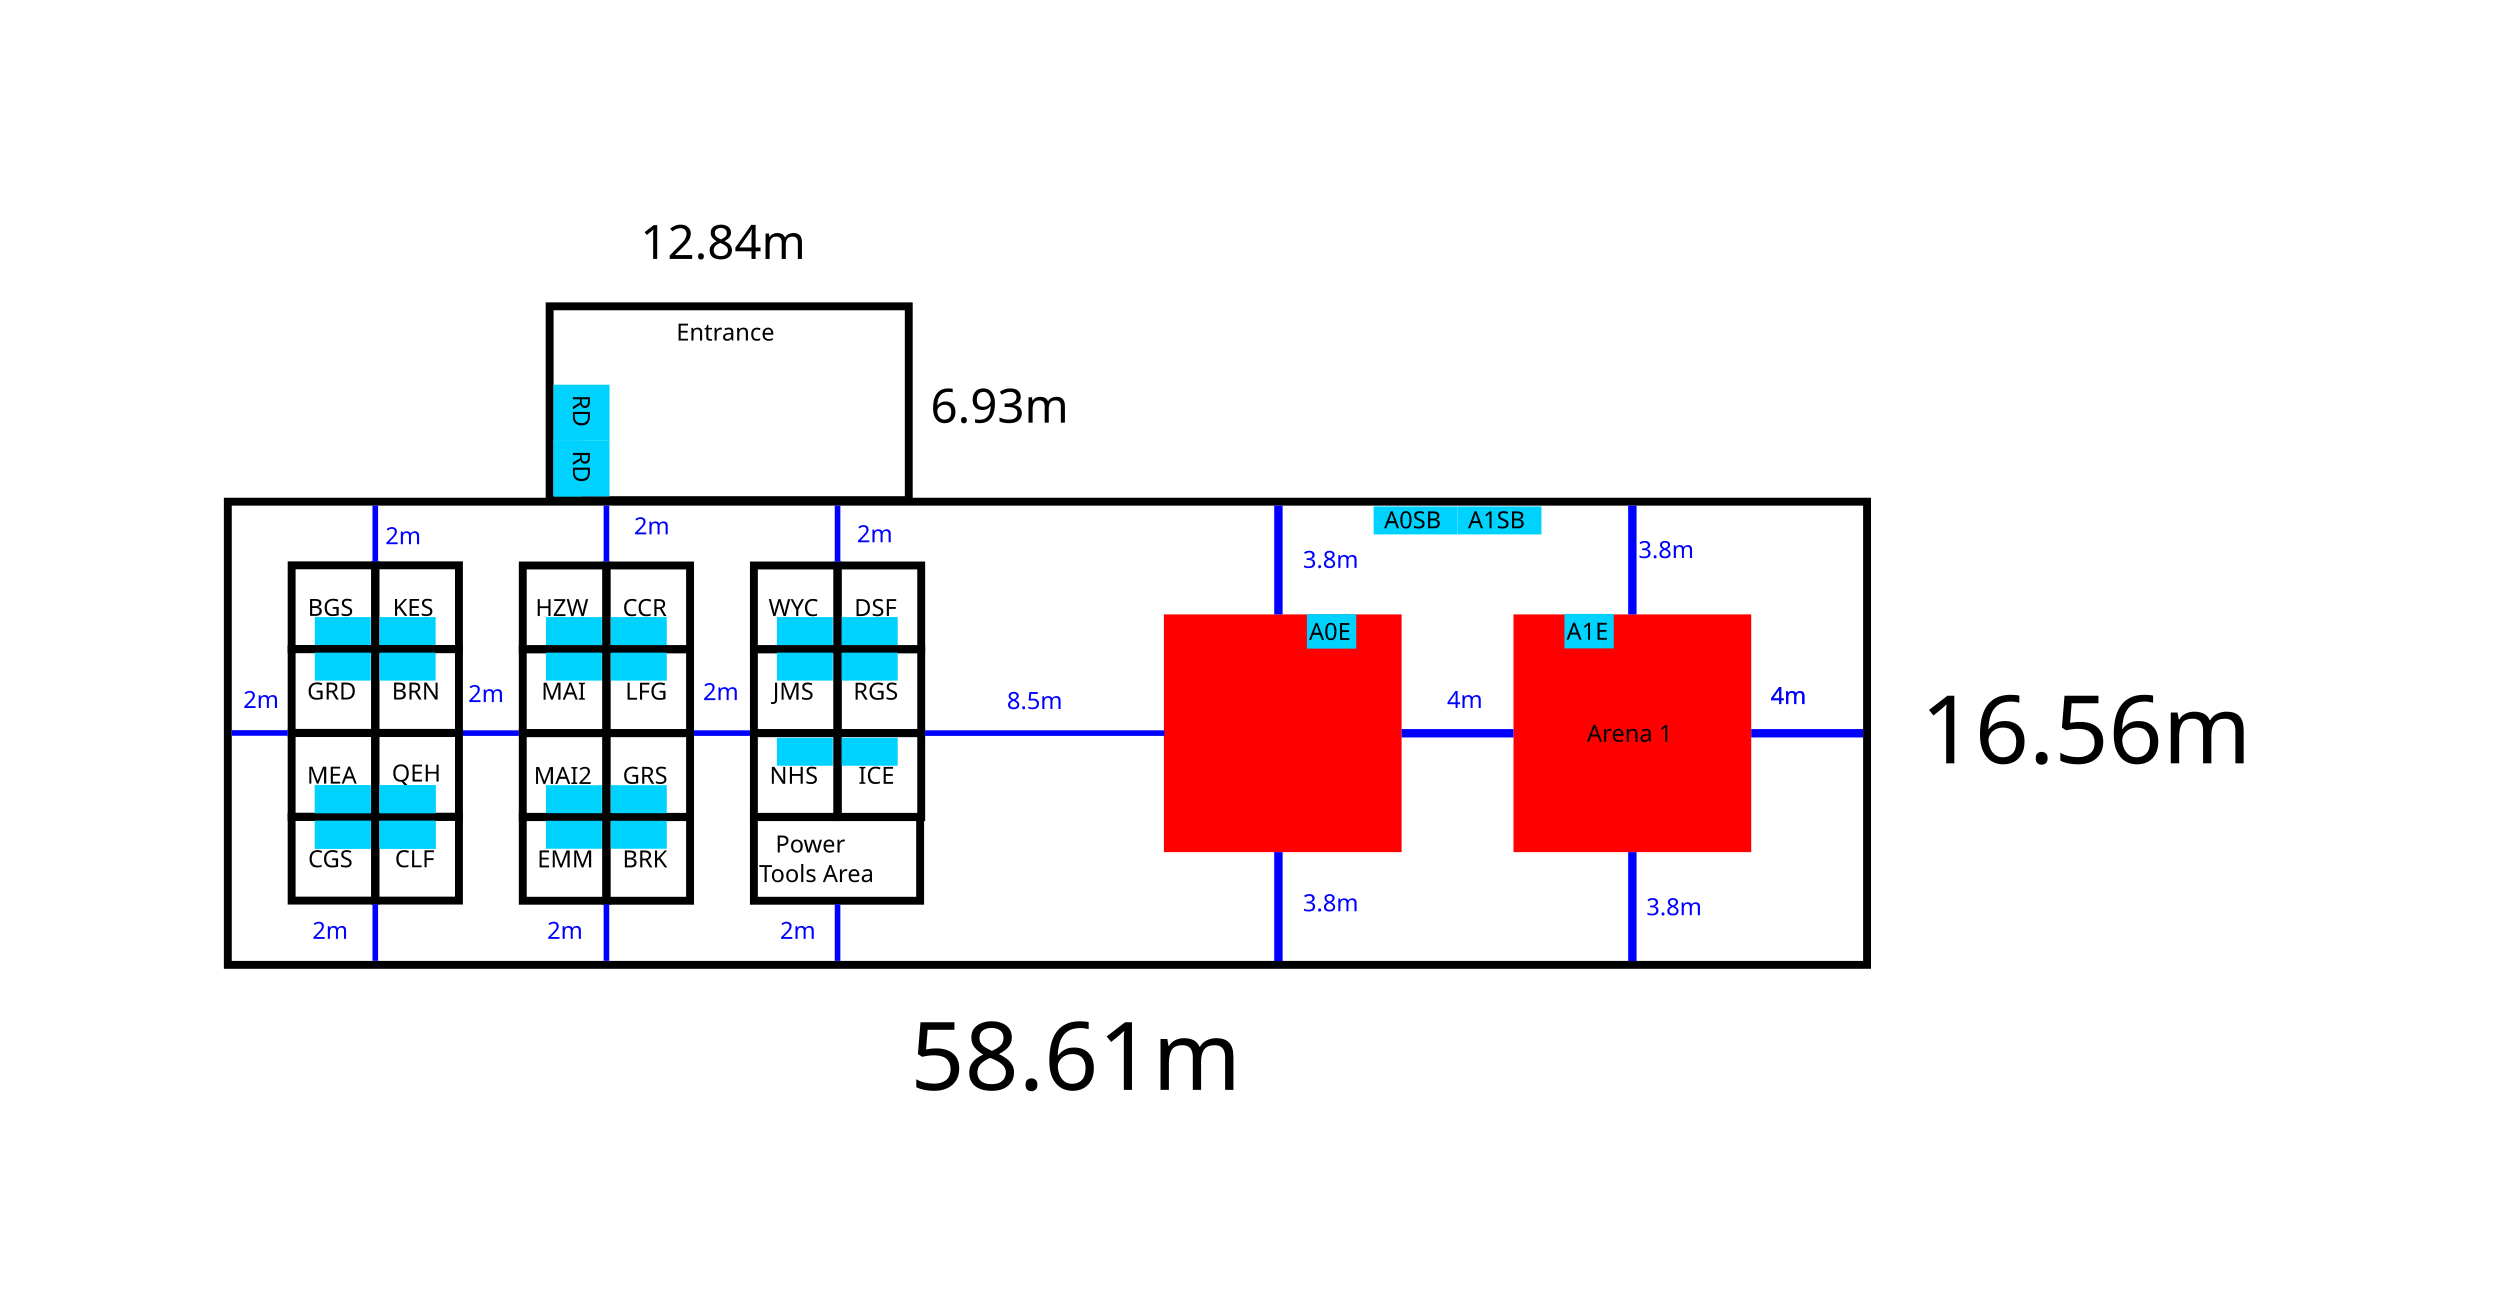
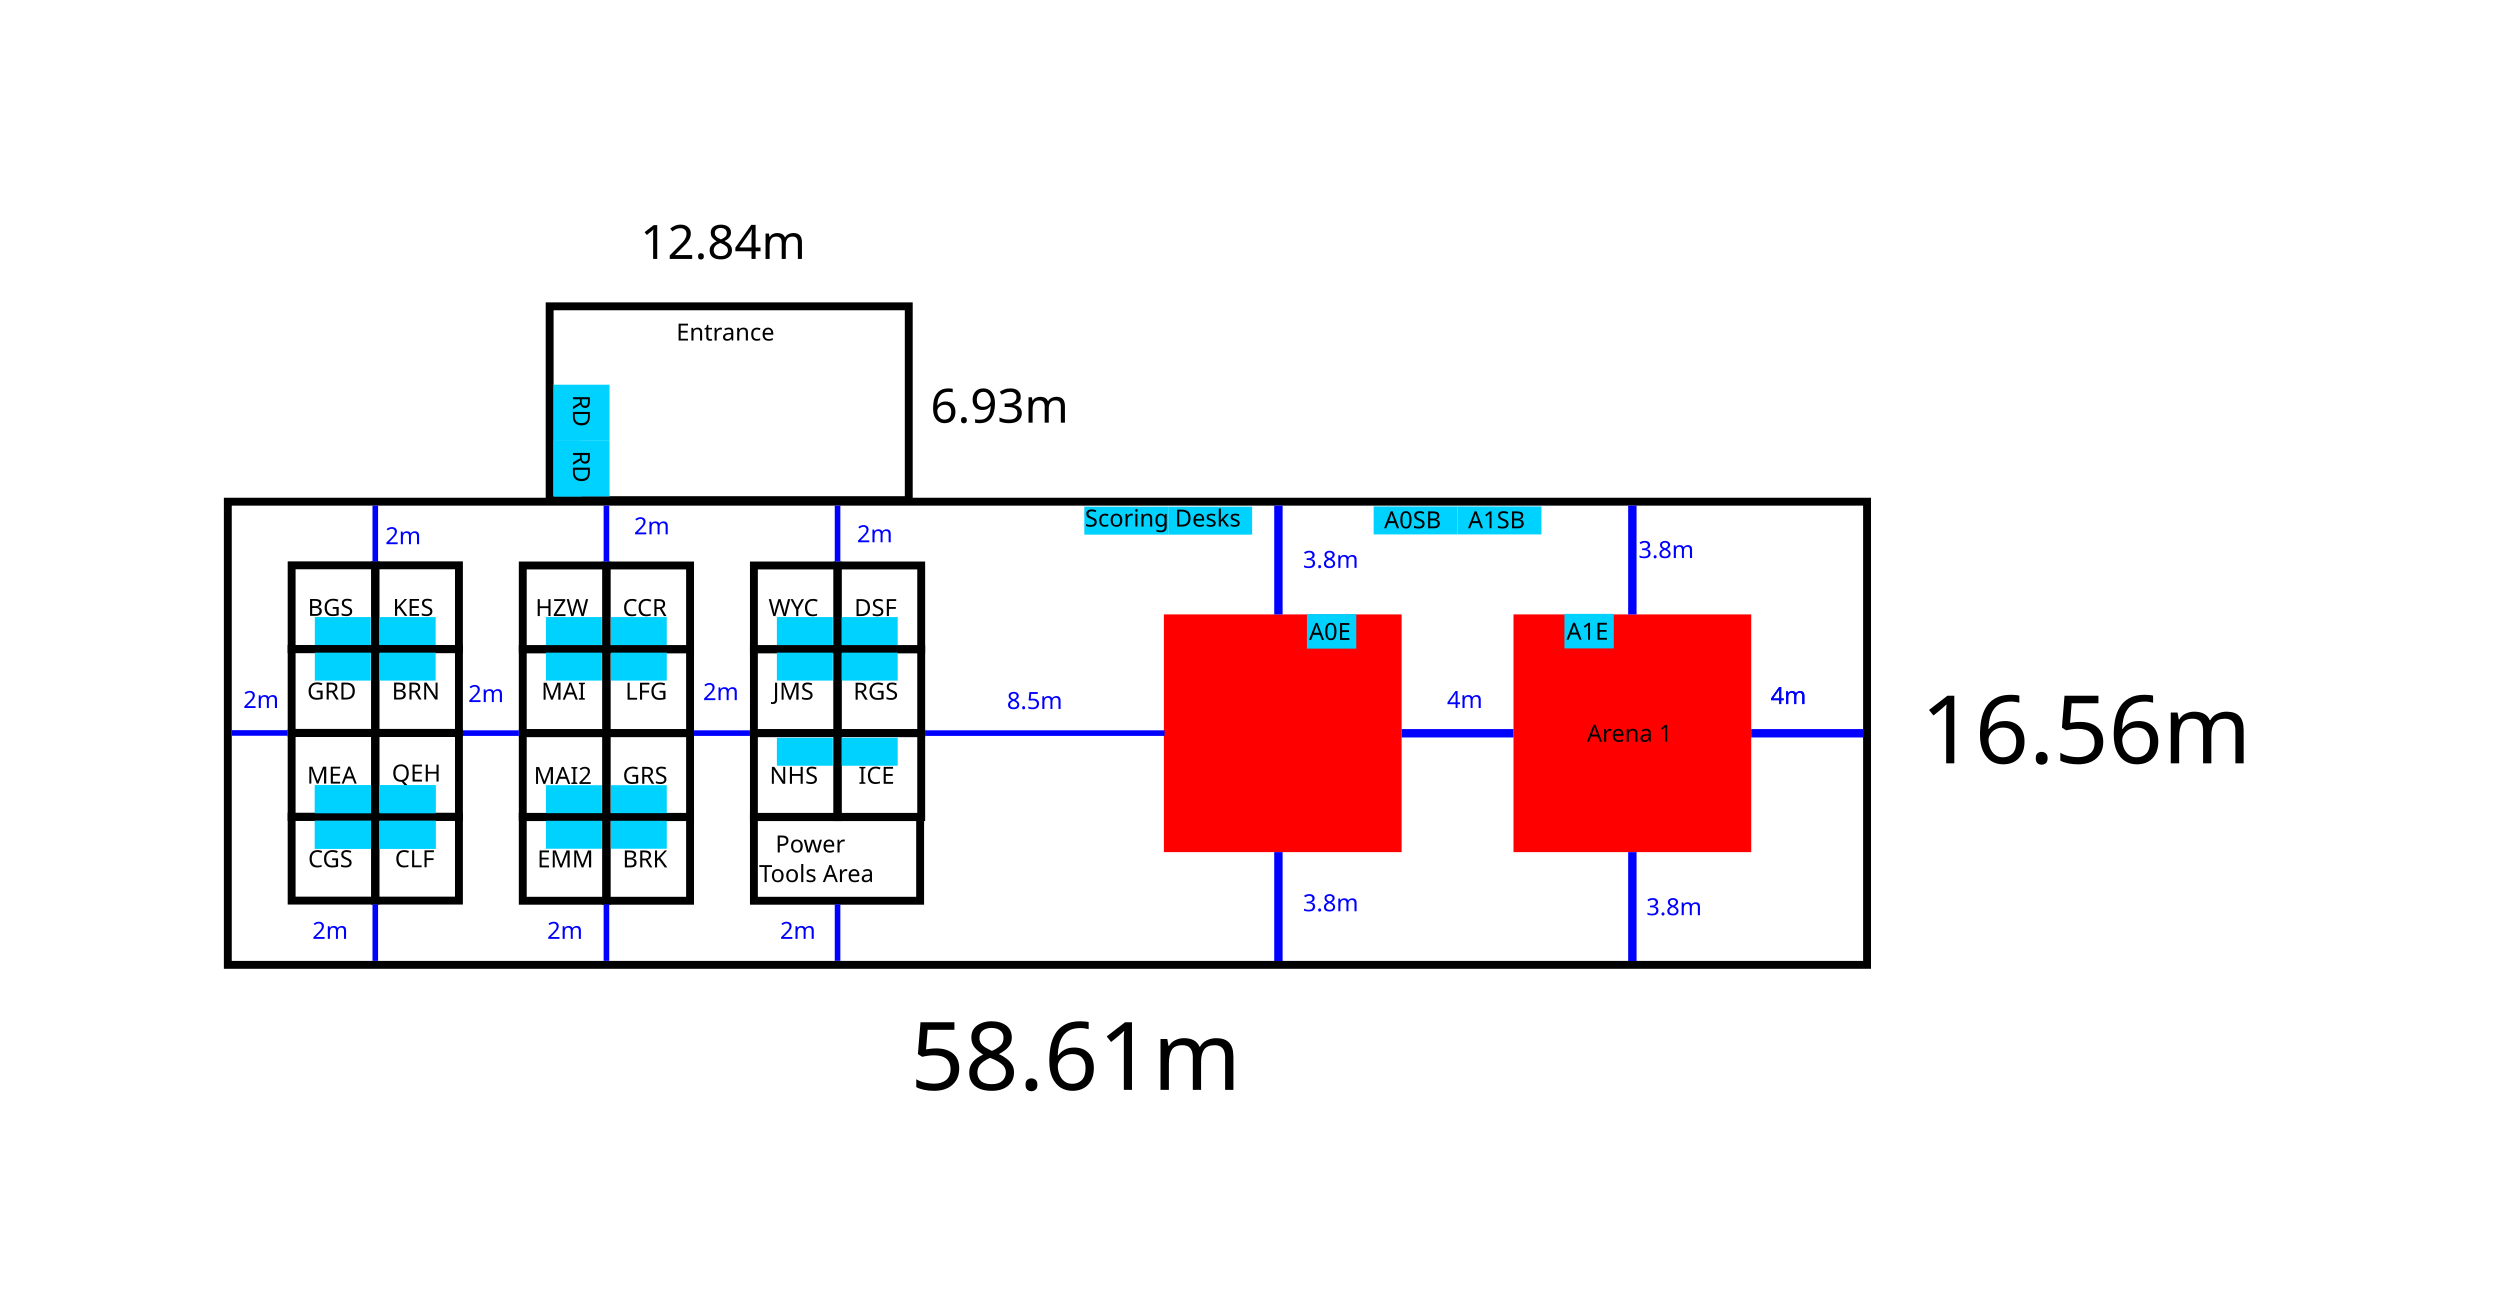
<svg xmlns="http://www.w3.org/2000/svg" width="316.721" height="166.589" id="svg3051" version="1.1">
  <defs id="defs3">
    <marker orient="auto" refY="0" refX="0" id="Arrow1Lend" style="overflow:visible">
      <path id="path4120" d="M 0,0 5,-5 -12.5,0 5,5 0,0 z" style="fill-rule:evenodd;stroke:#000000;stroke-width:1pt;marker-start:none" transform="matrix(-0.8,0,0,-0.8,-10,0)" />
    </marker>
  </defs>
  <g id="layer1" transform="translate(-188.1848,-292.668)" style="display:inline">
    <rect style="fill:#0000ff;fill-opacity:0;fill-rule:evenodd;stroke:#000000;stroke-width:1px;stroke-linecap:butt;stroke-linejoin:miter;stroke-opacity:1" id="rect3059" width="207.673" height="58.677" x="217.046" y="-414.903" transform="scale(1,-1)" />
    <rect style="fill:#0000ff;fill-opacity:0" id="rect3919" width="40.327" height="30.383" x="259.088" y="323.711" />
    <flowRoot xml:space="preserve" id="flowRoot5506" style="font-size:8px;font-style:normal;font-weight:normal;line-height:125%;letter-spacing:0px;word-spacing:0px;fill:#000000;fill-opacity:1;stroke:none;font-family:Sans">
      <flowRegion id="flowRegion5508">
        <rect id="rect5510" width="6.718" height="8.132" x="226.804" y="365.408" />
      </flowRegion>
      <flowPara id="flowPara5512">BGSa</flowPara>
    </flowRoot>
    <g id="g5839" transform="translate(0.1560669,-0.02581263)">
      <rect y="364.314" x="224.976" height="10.63" width="10.63" id="rect3923" style="fill:#0000ff;fill-opacity:0;stroke:#000000;stroke-opacity:1" />
      <rect style="fill:#0000ff;fill-opacity:0;stroke:#000000;stroke-opacity:1" id="rect5473" width="10.63" height="10.63" x="235.541" y="364.314" />
      <rect style="fill:#0000ff;fill-opacity:0;stroke:#000000;stroke-opacity:1" id="rect5475" width="10.63" height="10.63" x="224.976" y="374.909" />
      <rect y="374.909" x="235.541" height="10.63" width="10.63" id="rect5477" style="fill:#0000ff;fill-opacity:0;stroke:#000000;stroke-opacity:1" />
      <rect style="fill:#0000ff;fill-opacity:0;stroke:#000000;stroke-opacity:1" id="rect5484" width="10.63" height="10.63" x="224.976" y="385.564" />
      <rect y="385.564" x="235.541" height="10.63" width="10.63" id="rect5486" style="fill:#0000ff;fill-opacity:0;stroke:#000000;stroke-opacity:1" />
      <rect y="396.159" x="224.976" height="10.63" width="10.63" id="rect5488" style="fill:#0000ff;fill-opacity:0;stroke:#000000;stroke-opacity:1" />
      <rect style="fill:#0000ff;fill-opacity:0;stroke:#000000;stroke-opacity:1" id="rect5490" width="10.63" height="10.63" x="235.541" y="396.159" />
      <text id="text5514" y="370.718" x="227.014" style="font-size:8px;font-style:normal;font-weight:normal;line-height:125%;letter-spacing:0px;word-spacing:0px;fill:#000000;fill-opacity:1;stroke:none;font-family:Sans" xml:space="preserve">
        <tspan style="font-size:3px" y="370.718" x="227.014" id="tspan5516">BGS</tspan>
      </text>
      <text xml:space="preserve" style="font-size:8px;font-style:normal;font-weight:normal;line-height:125%;letter-spacing:0px;word-spacing:0px;fill:#000000;fill-opacity:1;stroke:none;font-family:Sans" x="237.778" y="370.72" id="text5518">
        <tspan id="tspan5520" x="237.778" y="370.72" style="font-size:3px">KES</tspan>
      </text>
      <text xml:space="preserve" style="font-size:8px;font-style:normal;font-weight:normal;line-height:125%;letter-spacing:0px;word-spacing:0px;fill:#000000;fill-opacity:1;stroke:none;font-family:Sans" x="226.933" y="381.313" id="text5522">
        <tspan id="tspan5524" x="226.933" y="381.313" style="font-size:3px">GRD</tspan>
      </text>
      <text id="text5526" y="381.314" x="237.66" style="font-size:8px;font-style:normal;font-weight:normal;line-height:125%;letter-spacing:0px;word-spacing:0px;fill:#000000;fill-opacity:1;stroke:none;font-family:Sans" xml:space="preserve">
        <tspan style="font-size:3px" y="381.314" x="237.66" id="tspan5528">BRN</tspan>
      </text>
      <text xml:space="preserve" style="font-size:8px;font-style:normal;font-weight:normal;line-height:125%;letter-spacing:0px;word-spacing:0px;fill:#000000;fill-opacity:1;stroke:none;font-family:Sans" x="226.923" y="391.97" id="text5530">
        <tspan id="tspan5532" x="226.923" y="391.97" style="font-size:3px">MEA</tspan>
      </text>
      <text id="text5534" y="391.705" x="237.661" style="font-size:8px;font-style:normal;font-weight:normal;line-height:125%;letter-spacing:0px;word-spacing:0px;fill:#000000;fill-opacity:1;stroke:none;font-family:Sans" xml:space="preserve">
        <tspan style="font-size:3px" y="391.705" x="237.661" id="tspan5536">QEH</tspan>
      </text>
      <text id="text5538" y="402.563" x="227.056" style="font-size:8px;font-style:normal;font-weight:normal;line-height:125%;letter-spacing:0px;word-spacing:0px;fill:#000000;fill-opacity:1;stroke:none;font-family:Sans" xml:space="preserve">
        <tspan style="font-size:3px" y="402.563" x="227.056" id="tspan5540">CGS</tspan>
      </text>
      <text xml:space="preserve" style="font-size:8px;font-style:normal;font-weight:normal;line-height:125%;letter-spacing:0px;word-spacing:0px;fill:#000000;fill-opacity:1;stroke:none;font-family:Sans" x="238.045" y="402.564" id="text5542">
        <tspan id="tspan5544" x="238.045" y="402.564" style="font-size:3px">CLF</tspan>
      </text>
    </g>
    <g id="g5865" transform="translate(0.9377747,-0.00628138)">
      <rect style="fill:#0000ff;fill-opacity:0;stroke:#000000;stroke-opacity:1" id="rect5693" width="10.63" height="10.63" x="253.476" y="364.314" />
      <rect y="364.314" x="264.041" height="10.63" width="10.63" id="rect5695" style="fill:#0000ff;fill-opacity:0;stroke:#000000;stroke-opacity:1" />
      <rect y="374.909" x="253.476" height="10.63" width="10.63" id="rect5697" style="fill:#0000ff;fill-opacity:0;stroke:#000000;stroke-opacity:1" />
      <rect style="fill:#0000ff;fill-opacity:0;stroke:#000000;stroke-opacity:1" id="rect5699" width="10.63" height="10.63" x="264.041" y="374.909" />
      <rect y="385.564" x="253.476" height="10.63" width="10.63" id="rect5701" style="fill:#0000ff;fill-opacity:0;stroke:#000000;stroke-opacity:1" />
      <rect style="fill:#0000ff;fill-opacity:0;stroke:#000000;stroke-opacity:1" id="rect5703" width="10.63" height="10.63" x="264.041" y="385.564" />
      <rect style="fill:#0000ff;fill-opacity:0;stroke:#000000;stroke-opacity:1" id="rect5705" width="10.63" height="10.63" x="253.476" y="396.159" />
      <rect y="396.159" x="264.041" height="10.63" width="10.63" id="rect5707" style="fill:#0000ff;fill-opacity:0;stroke:#000000;stroke-opacity:1" />
      <text xml:space="preserve" style="font-size:8px;font-style:normal;font-weight:normal;line-height:125%;letter-spacing:0px;word-spacing:0px;fill:#000000;fill-opacity:1;stroke:none;font-family:Sans" x="255.072" y="370.72" id="text5709">
        <tspan id="tspan5711" x="255.072" y="370.72" style="font-size:3px">HZW</tspan>
      </text>
      <text id="text5713" y="370.72" x="266.125" style="font-size:8px;font-style:normal;font-weight:normal;line-height:125%;letter-spacing:0px;word-spacing:0px;fill:#000000;fill-opacity:1;stroke:none;font-family:Sans" xml:space="preserve">
        <tspan style="font-size:3px" y="370.72" x="266.125" id="tspan5715">CCR</tspan>
      </text>
      <text id="text5717" y="381.314" x="255.822" style="font-size:8px;font-style:normal;font-weight:normal;line-height:125%;letter-spacing:0px;word-spacing:0px;fill:#000000;fill-opacity:1;stroke:none;font-family:Sans" xml:space="preserve">
        <tspan style="font-size:3px" y="381.314" x="255.822" id="tspan5719">MAI</tspan>
      </text>
      <text xml:space="preserve" style="font-size:8px;font-style:normal;font-weight:normal;line-height:125%;letter-spacing:0px;word-spacing:0px;fill:#000000;fill-opacity:1;stroke:none;font-family:Sans" x="266.457" y="381.313" id="text5721">
        <tspan id="tspan5723" x="266.457" y="381.313" style="font-size:3px">LFG</tspan>
      </text>
      <text id="text5725" y="391.992" x="254.864" style="font-size:8px;font-style:normal;font-weight:normal;line-height:125%;letter-spacing:0px;word-spacing:0px;fill:#000000;fill-opacity:1;stroke:none;font-family:Sans" xml:space="preserve">
        <tspan style="font-size:3px" y="391.992" x="254.864" id="tspan5727">MAI2</tspan>
      </text>
      <text xml:space="preserve" style="font-size:8px;font-style:normal;font-weight:normal;line-height:125%;letter-spacing:0px;word-spacing:0px;fill:#000000;fill-opacity:1;stroke:none;font-family:Sans" x="266.127" y="391.968" id="text5729">
        <tspan id="tspan5731" x="266.127" y="391.968" style="font-size:3px">GRS</tspan>
      </text>
      <text xml:space="preserve" style="font-size:8px;font-style:normal;font-weight:normal;line-height:125%;letter-spacing:0px;word-spacing:0px;fill:#000000;fill-opacity:1;stroke:none;font-family:Sans" x="255.312" y="402.564" id="text5733">
        <tspan id="tspan5735" x="255.312" y="402.564" style="font-size:3px">EMM</tspan>
      </text>
      <text id="text5737" y="402.564" x="266.115" style="font-size:8px;font-style:normal;font-weight:normal;line-height:125%;letter-spacing:0px;word-spacing:0px;fill:#000000;fill-opacity:1;stroke:none;font-family:Sans" xml:space="preserve">
        <tspan style="font-size:3px" y="402.564" x="266.115" id="tspan5739">BRK</tspan>
      </text>
    </g>
    <g id="g5891" transform="translate(1.0513,-0.00628138)">
      <rect y="364.314" x="282.644" height="10.63" width="10.63" id="rect5791" style="fill:#0000ff;fill-opacity:0;stroke:#000000;stroke-opacity:1" />
      <rect style="fill:#0000ff;fill-opacity:0;stroke:#000000;stroke-opacity:1" id="rect5793" width="10.63" height="10.63" x="293.209" y="364.314" />
      <rect style="fill:#0000ff;fill-opacity:0;stroke:#000000;stroke-opacity:1" id="rect5795" width="10.63" height="10.63" x="282.644" y="374.909" />
      <rect y="374.909" x="293.209" height="10.63" width="10.63" id="rect5797" style="fill:#0000ff;fill-opacity:0;stroke:#000000;stroke-opacity:1" />
      <rect style="fill:#0000ff;fill-opacity:0;stroke:#000000;stroke-opacity:1" id="rect5799" width="10.63" height="10.63" x="282.644" y="385.564" />
      <rect y="385.564" x="293.209" height="10.63" width="10.63" id="rect5801" style="fill:#0000ff;fill-opacity:0;stroke:#000000;stroke-opacity:1" />
      <rect y="396.159" x="282.644" height="10.63" width="21.06" id="rect5803" style="fill:#0000ff;fill-opacity:0;stroke:#000000;stroke-opacity:1" />
      <text id="text5807" y="370.72" x="284.498" style="font-size:8px;font-style:normal;font-weight:normal;line-height:125%;letter-spacing:0px;word-spacing:0px;fill:#000000;fill-opacity:1;stroke:none;font-family:Sans" xml:space="preserve">
        <tspan style="font-size:3px" y="370.72" x="284.498" id="tspan5809">WYC</tspan>
      </text>
      <text xml:space="preserve" style="font-size:8px;font-style:normal;font-weight:normal;line-height:125%;letter-spacing:0px;word-spacing:0px;fill:#000000;fill-opacity:1;stroke:none;font-family:Sans" x="295.352" y="370.72" id="text5811">
        <tspan id="tspan5813" x="295.352" y="370.72" style="font-size:3px">DSF</tspan>
      </text>
      <text xml:space="preserve" style="font-size:8px;font-style:normal;font-weight:normal;line-height:125%;letter-spacing:0px;word-spacing:0px;fill:#000000;fill-opacity:1;stroke:none;font-family:Sans" x="285.04" y="381.314" id="text5815">
        <tspan id="tspan5817" x="285.04" y="381.314" style="font-size:3px">JMS</tspan>
      </text>
      <text id="text5819" y="381.313" x="295.233" style="font-size:8px;font-style:normal;font-weight:normal;line-height:125%;letter-spacing:0px;word-spacing:0px;fill:#000000;fill-opacity:1;stroke:none;font-family:Sans" xml:space="preserve">
        <tspan style="font-size:3px" y="381.313" x="295.233" id="tspan5821">RGS</tspan>
      </text>
      <text xml:space="preserve" style="font-size:8px;font-style:normal;font-weight:normal;line-height:125%;letter-spacing:0px;word-spacing:0px;fill:#000000;fill-opacity:1;stroke:none;font-family:Sans" x="284.624" y="391.97" id="text5823">
        <tspan id="tspan5825" x="284.624" y="391.97" style="font-size:3px">NHS</tspan>
      </text>
      <text id="text5827" y="391.97" x="295.877" style="font-size:8px;font-style:normal;font-weight:normal;line-height:125%;letter-spacing:0px;word-spacing:0px;fill:#000000;fill-opacity:1;stroke:none;font-family:Sans" xml:space="preserve">
        <tspan style="font-size:3px" y="391.97" x="295.877" id="tspan5829">ICE</tspan>
      </text>
      <text xml:space="preserve" style="font-size:3px;font-style:normal;font-weight:normal;text-align:center;line-height:125%;letter-spacing:0px;word-spacing:0px;text-anchor:middle;fill:#000000;fill-opacity:1;stroke:none;font-family:Sans" x="293.305" y="400.667" id="text7707">
        <tspan id="tspan7709" x="293.305" y="400.667">Power</tspan>
        <tspan x="293.305" y="404.417" id="tspan7711">Tools Area</tspan>
      </text>
    </g>
    <rect style="fill:#0000ff;fill-opacity:1;fill-rule:nonzero;stroke:none" id="rect5917" height="7.087" x="235.375" y="356.721" width="0.709" />
    <rect width="0.709" y="-224.632" x="385.171" height="7.087" id="rect5935" style="fill:#0000ff;fill-opacity:1;fill-rule:nonzero;stroke:none" transform="matrix(0,1,-1,0,0,0)" />
    <rect transform="matrix(0,1,-1,0,0,0)" style="fill:#0000ff;fill-opacity:1;fill-rule:nonzero;stroke:none" id="rect5937" height="7.087" x="385.191" y="-253.914" width="0.709" />
    <rect width="0.709" y="356.721" x="264.657" height="7.087" id="rect5939" style="fill:#0000ff;fill-opacity:1;fill-rule:nonzero;stroke:none" />
    <rect width="0.709" y="-283.195" x="385.191" height="7.087" id="rect5941" style="fill:#0000ff;fill-opacity:1;fill-rule:nonzero;stroke:none" transform="matrix(0,1,-1,0,0,0)" />
    <rect style="fill:#0000ff;fill-opacity:1;fill-rule:nonzero;stroke:none" id="rect5943" height="7.087" x="293.939" y="356.721" width="0.709" />
    <text xml:space="preserve" style="font-size:8px;font-style:normal;font-weight:normal;line-height:125%;letter-spacing:0px;word-spacing:0px;fill:#000000;fill-opacity:1;stroke:none;font-family:Sans" x="344.882" y="386.654" id="text5945">
      <tspan id="tspan5947" x="344.882" y="386.654" style="font-size:3px">Arena 0</tspan>
    </text>
    <rect y="370.505" x="335.636" height="30.118" width="30.118" id="rect5504" style="fill:#ff0000;fill-opacity:1;fill-rule:nonzero;stroke:none" />
    <rect style="fill:#ff0000;fill-opacity:1;fill-rule:nonzero;stroke:none" id="rect5949" width="30.118" height="30.118" x="379.927" y="370.505" />
    <rect style="fill:#0000ff;fill-opacity:1;fill-rule:nonzero;stroke:none" id="rect5951" width="14.173" height="1.063" x="410.046" y="385.033" />
    <text id="text5953" y="386.636" x="389.234" style="font-size:8px;font-style:normal;font-weight:normal;line-height:125%;letter-spacing:0px;word-spacing:0px;fill:#000000;fill-opacity:1;stroke:none;font-family:Sans" xml:space="preserve">
      <tspan style="font-size:3px" y="386.636" x="389.234" id="tspan5955">Arena 1</tspan>
    </text>
    <rect y="385.033" x="365.754" height="1.063" width="14.173" id="rect5957" style="fill:#0000ff;fill-opacity:1;fill-rule:nonzero;stroke:none" />
    <rect style="fill:#0000ff;fill-opacity:1;fill-rule:nonzero;stroke:none" id="rect5959" width="1.063" height="13.795" x="349.614" y="356.719" />
    <rect y="400.623" x="349.614" height="13.795" width="1.063" id="rect5963" style="fill:#0000ff;fill-opacity:1;fill-rule:nonzero;stroke:none" />
    <rect width="0.709" y="407.243" x="235.375" height="7.153" id="rect5965" style="fill:#0000ff;fill-opacity:1;fill-rule:nonzero;stroke:none" />
    <text xml:space="preserve" style="font-size:3px;font-style:normal;font-weight:normal;line-height:125%;letter-spacing:0px;word-spacing:0px;fill:#000000;fill-opacity:1;stroke:none;font-family:Sans" x="371.5" y="382.362" id="text7029">
      <tspan id="tspan7031" x="371.5" y="382.362" style="fill:#0000ff">4m</tspan>
    </text>
    <text id="text7033" y="381.862" x="412.5" style="font-size:3px;font-style:normal;font-weight:normal;line-height:125%;letter-spacing:0px;word-spacing:0px;fill:#000000;fill-opacity:1;stroke:none;font-family:Sans" xml:space="preserve">
      <tspan style="fill:#0000ff" y="381.862" x="412.5" id="tspan7035">4m</tspan>
    </text>
    <text xml:space="preserve" style="font-size:3px;font-style:normal;font-weight:normal;line-height:125%;letter-spacing:0px;word-spacing:0px;fill:#000000;fill-opacity:1;stroke:none;font-family:Sans" x="412.5" y="381.862" id="text7037">
      <tspan id="tspan7039" x="412.5" y="381.862" style="fill:#0000ff">4m</tspan>
    </text>
    <text xml:space="preserve" style="font-size:3px;font-style:normal;font-weight:normal;line-height:125%;letter-spacing:0px;word-spacing:0px;fill:#000000;fill-opacity:1;stroke:none;font-family:Sans" x="353.25" y="364.612" id="text7041">
      <tspan id="tspan7043" x="353.25" y="364.612" style="fill:#0000ff">3.8m</tspan>
    </text>
    <text id="text7045" y="408.112" x="353.25" style="font-size:3px;font-style:normal;font-weight:normal;line-height:125%;letter-spacing:0px;word-spacing:0px;fill:#000000;fill-opacity:1;stroke:none;font-family:Sans" xml:space="preserve">
      <tspan style="fill:#0000ff" y="408.112" x="353.25" id="tspan7047">3.8m</tspan>
    </text>
    <text xml:space="preserve" style="font-size:3px;font-style:normal;font-weight:normal;line-height:125%;letter-spacing:0px;word-spacing:0px;fill:#0000ff;fill-opacity:1;stroke:none;font-family:Sans" x="296.75" y="361.362" id="text7049">
      <tspan id="tspan7051" x="296.75" y="361.362">2m</tspan>
    </text>
    <text xml:space="preserve" style="font-size:3px;font-style:normal;font-weight:normal;line-height:125%;letter-spacing:0px;word-spacing:0px;fill:#000000;fill-opacity:1;stroke:none;font-family:Sans" x="320" y="333.862" id="text7053">
      <tspan id="tspan7055" x="320" y="333.862" />
    </text>
    <text id="text7057" y="381.362" x="277.25" style="font-size:3px;font-style:normal;font-weight:normal;line-height:125%;letter-spacing:0px;word-spacing:0px;fill:#0000ff;fill-opacity:1;stroke:none;font-family:Sans" xml:space="preserve">
      <tspan y="381.362" x="277.25" id="tspan7059">2m</tspan>
    </text>
    <text xml:space="preserve" style="font-size:3px;font-style:normal;font-weight:normal;line-height:125%;letter-spacing:0px;word-spacing:0px;fill:#0000ff;fill-opacity:1;stroke:none;font-family:Sans" x="268.5" y="360.362" id="text7061">
      <tspan id="tspan7063" x="268.5" y="360.362">2m</tspan>
    </text>
    <text id="text7065" y="381.612" x="247.5" style="font-size:3px;font-style:normal;font-weight:normal;line-height:125%;letter-spacing:0px;word-spacing:0px;fill:#0000ff;fill-opacity:1;stroke:none;font-family:Sans" xml:space="preserve">
      <tspan y="381.612" x="247.5" id="tspan7067">2m</tspan>
    </text>
    <text xml:space="preserve" style="font-size:3px;font-style:normal;font-weight:normal;line-height:125%;letter-spacing:0px;word-spacing:0px;fill:#0000ff;fill-opacity:1;stroke:none;font-family:Sans" x="237" y="361.612" id="text7069">
      <tspan id="tspan7071" x="237" y="361.612">2m</tspan>
    </text>
    <text id="text7073" y="382.362" x="219" style="font-size:3px;font-style:normal;font-weight:normal;line-height:125%;letter-spacing:0px;word-spacing:0px;fill:#0000ff;fill-opacity:1;stroke:none;font-family:Sans" xml:space="preserve">
      <tspan y="382.362" x="219" id="tspan7075">2m</tspan>
    </text>
    <text xml:space="preserve" style="font-size:3px;font-style:normal;font-weight:normal;line-height:125%;letter-spacing:0px;word-spacing:0px;fill:#0000ff;fill-opacity:1;stroke:none;font-family:Sans" x="227.75" y="411.612" id="text7077">
      <tspan id="tspan7079" x="227.75" y="411.612">2m</tspan>
    </text>
    <rect y="356.719" x="394.455" height="13.795" width="1.063" id="rect7085" style="fill:#0000ff;fill-opacity:1;fill-rule:nonzero;stroke:none" />
    <rect style="fill:#0000ff;fill-opacity:1;fill-rule:nonzero;stroke:none" id="rect7087" width="1.063" height="13.795" x="394.455" y="400.623" />
    <text id="text7089" y="363.362" x="395.75" style="font-size:3px;font-style:normal;font-weight:normal;line-height:125%;letter-spacing:0px;word-spacing:0px;fill:#000000;fill-opacity:1;stroke:none;font-family:Sans" xml:space="preserve">
      <tspan style="fill:#0000ff" y="363.362" x="395.75" id="tspan7091">3.8m</tspan>
    </text>
    <text xml:space="preserve" style="font-size:3px;font-style:normal;font-weight:normal;line-height:125%;letter-spacing:0px;word-spacing:0px;fill:#000000;fill-opacity:1;stroke:none;font-family:Sans" x="396.75" y="408.612" id="text7093">
      <tspan id="tspan7095" x="396.75" y="408.612" style="fill:#0000ff">3.8m</tspan>
    </text>
    <rect style="fill:#0000ff;fill-opacity:1;fill-rule:nonzero;stroke:none" id="rect7097" height="7.153" x="264.657" y="407.243" width="0.709" />
    <text id="text7099" y="411.612" x="257.5" style="font-size:3px;font-style:normal;font-weight:normal;line-height:125%;letter-spacing:0px;word-spacing:0px;fill:#0000ff;fill-opacity:1;stroke:none;font-family:Sans" xml:space="preserve">
      <tspan y="411.612" x="257.5" id="tspan7101">2m</tspan>
    </text>
    <rect width="0.709" y="407.243" x="293.939" height="7.153" id="rect7103" style="fill:#0000ff;fill-opacity:1;fill-rule:nonzero;stroke:none" />
    <text xml:space="preserve" style="font-size:3px;font-style:normal;font-weight:normal;line-height:125%;letter-spacing:0px;word-spacing:0px;fill:#0000ff;fill-opacity:1;stroke:none;font-family:Sans" x="287" y="411.612" id="text7105">
      <tspan id="tspan7107" x="287" y="411.612">2m</tspan>
    </text>
    <rect transform="matrix(0,1,-1,0,0,0)" style="fill:#0000ff;fill-opacity:1;fill-rule:nonzero;stroke:none" id="rect7122" height="30.337" x="385.191" y="-335.721" width="0.709" />
    <text id="text7124" y="382.487" x="315.75" style="font-size:3px;font-style:normal;font-weight:normal;line-height:125%;letter-spacing:0px;word-spacing:0px;fill:#0000ff;fill-opacity:1;stroke:none;font-family:Sans" xml:space="preserve">
      <tspan y="382.487" x="315.75" id="tspan7126">8.5m</tspan>
    </text>
    <text xml:space="preserve" style="font-size:3px;font-style:normal;font-weight:normal;line-height:125%;letter-spacing:0px;word-spacing:0px;fill:#000000;fill-opacity:1;stroke:none;font-family:Sans" x="303.52" y="430.74" id="text7147">
      <tspan id="tspan7149" x="303.52" y="430.74" style="font-size:12px">58.61m</tspan>
    </text>
    <text id="text7151" y="389.375" x="431.506" style="font-size:3px;font-style:normal;font-weight:normal;line-height:125%;letter-spacing:0px;word-spacing:0px;fill:#000000;fill-opacity:1;stroke:none;font-family:Sans" xml:space="preserve">
      <tspan style="font-size:12px" y="389.375" x="431.506" id="tspan7153">16.56m</tspan>
    </text>
    <rect style="fill:none;stroke:#000000;stroke-opacity:1" id="rect3304" width="45.496" height="24.555" x="257.819" y="331.475" />
    <g id="g4080">
      <rect y="348.468" x="258.319" height="7.087" width="3.543" id="rect4074" style="fill:#00d2ff;fill-opacity:1;stroke:none" />
      <text transform="matrix(0,1,-1,0,0,0)" id="text4076" y="-259" x="349.754" style="font-size:3px;font-style:normal;font-weight:normal;line-height:125%;letter-spacing:0px;word-spacing:0px;fill:#000000;fill-opacity:1;stroke:none;font-family:Sans" xml:space="preserve">
        <tspan y="-259" x="349.754" id="tspan4078">RD</tspan>
      </text>
    </g>
    <g id="g4093">
      <rect style="fill:#00d2ff;fill-opacity:1;stroke:none" id="rect4087" width="7.087" height="7.087" x="258.319" y="348.468" />
      <text xml:space="preserve" style="font-size:3px;font-style:normal;font-weight:normal;line-height:125%;letter-spacing:0px;word-spacing:0px;fill:#000000;fill-opacity:1;stroke:none;font-family:Sans" x="349.754" y="-260.771" id="text4089" transform="matrix(0,1,-1,0,0,0)">
        <tspan id="tspan4091" x="349.754" y="-260.771">RD</tspan>
      </text>
    </g>
    <g transform="translate(0,-7.0625)" id="g4098">
      <rect y="348.468" x="258.319" height="7.087" width="7.087" id="rect4100" style="fill:#00d2ff;fill-opacity:1;stroke:none" />
      <text transform="matrix(0,1,-1,0,0,0)" id="text4102" y="-260.771" x="349.754" style="font-size:3px;font-style:normal;font-weight:normal;line-height:125%;letter-spacing:0px;word-spacing:0px;fill:#000000;fill-opacity:1;stroke:none;font-family:Sans" xml:space="preserve">
        <tspan y="-260.771" x="349.754" id="tspan4104">RD</tspan>
      </text>
    </g>
    <text id="text4106" y="335.811" x="273.86" style="font-size:3px;font-style:normal;font-weight:normal;line-height:125%;letter-spacing:0px;word-spacing:0px;fill:#000000;fill-opacity:1;stroke:none;font-family:Sans" xml:space="preserve">
      <tspan y="335.811" x="273.86" id="tspan4108">Entrance</tspan>
    </text>
    <text id="text4566" y="346.218" x="306.069" style="font-size:3px;font-style:normal;font-weight:normal;line-height:125%;letter-spacing:0px;word-spacing:0px;fill:#000000;fill-opacity:1;stroke:none;font-family:Sans" xml:space="preserve">
      <tspan style="font-size:6px" y="346.218" x="306.069" id="tspan4568">6.93m</tspan>
    </text>
    <text id="text4570" y="325.468" x="269.319" style="font-size:3px;font-style:normal;font-weight:normal;line-height:125%;letter-spacing:0px;word-spacing:0px;fill:#000000;fill-opacity:1;stroke:none;font-family:Sans" xml:space="preserve">
      <tspan style="font-size:6px" y="325.468" x="269.319" id="tspan4572">12.84m</tspan>
    </text>
    <g id="g5611" transform="translate(6.717515,0)">
      <rect style="fill:#00d2ff;fill-opacity:1;fill-rule:nonzero;stroke:none" id="rect5580" width="6.25" height="4.375" x="347.039" y="370.467" />
      <text xml:space="preserve" style="font-size:3px;font-style:normal;font-weight:normal;line-height:125%;letter-spacing:0px;word-spacing:0px;fill:#000000;fill-opacity:1;stroke:none;font-family:Sans" x="347.299" y="373.744" id="text5582">
        <tspan id="tspan5584" x="347.299" y="373.744">A0E</tspan>
      </text>
    </g>
    <g id="g3188" transform="translate(-0.04331156,0)">
      <g transform="translate(-3.490933,-13.62979)" id="g5606">
        <rect y="370.46" x="365.745" height="3.543" width="10.63" id="rect5572" style="fill:#00d2ff;fill-opacity:1;fill-rule:nonzero;stroke:none" />
        <text id="text5574" y="373.225" x="367.066" style="font-size:3px;font-style:normal;font-weight:normal;line-height:125%;letter-spacing:0px;word-spacing:0px;fill:#000000;fill-opacity:1;stroke:none;font-family:Sans" xml:space="preserve">
          <tspan y="373.225" x="367.066" id="tspan5576">A0SB</tspan>
        </text>
      </g>
      <g transform="translate(7.138988,-13.62979)" id="g5616">
        <rect style="fill:#00d2ff;fill-opacity:1;fill-rule:nonzero;stroke:none" id="rect5618" width="10.63" height="3.543" x="365.745" y="370.46" />
        <text xml:space="preserve" style="font-size:3px;font-style:normal;font-weight:normal;line-height:125%;letter-spacing:0px;word-spacing:0px;fill:#000000;fill-opacity:1;stroke:none;font-family:Sans" x="367.066" y="373.225" id="text5620">
          <tspan id="tspan5622" x="367.066" y="373.225">A1SB</tspan>
        </text>
      </g>
    </g>
    <g id="g5624" transform="translate(39.34265,-0.02829255)">
      <rect y="370.467" x="347.039" height="4.375" width="6.25" id="rect5626" style="fill:#00d2ff;fill-opacity:1;fill-rule:nonzero;stroke:none" />
      <text id="text5628" y="373.744" x="347.299" style="font-size:3px;font-style:normal;font-weight:normal;line-height:125%;letter-spacing:0px;word-spacing:0px;fill:#000000;fill-opacity:1;stroke:none;font-family:Sans" xml:space="preserve">
        <tspan y="373.744" x="347.299" id="tspan5630">A1E</tspan>
      </text>
    </g>
    <rect style="fill:#00d2ff;fill-opacity:1;fill-rule:nonzero;stroke:none" id="rect5638" width="7.087" height="3.543" x="228.069" y="370.843" />
    <rect y="370.843" x="236.289" height="3.543" width="7.087" id="rect5640" style="fill:#00d2ff;fill-opacity:1;fill-rule:nonzero;stroke:none" />
    <rect style="fill:#00d2ff;fill-opacity:1;fill-rule:nonzero;stroke:none" id="rect5642" width="7.087" height="3.543" x="236.289" y="375.35" />
    <rect y="375.35" x="228.069" height="3.543" width="7.087" id="rect5644" style="fill:#00d2ff;fill-opacity:1;fill-rule:nonzero;stroke:none" />
    <rect y="392.144" x="228.069" height="3.543" width="7.087" id="rect5654" style="fill:#00d2ff;fill-opacity:1;fill-rule:nonzero;stroke:none" />
    <rect style="fill:#00d2ff;fill-opacity:1;fill-rule:nonzero;stroke:none" id="rect5656" width="7.087" height="3.543" x="236.289" y="392.144" />
    <rect y="396.652" x="236.289" height="3.543" width="7.087" id="rect5658" style="fill:#00d2ff;fill-opacity:1;fill-rule:nonzero;stroke:none" />
    <rect style="fill:#00d2ff;fill-opacity:1;fill-rule:nonzero;stroke:none" id="rect5660" width="7.087" height="3.543" x="228.069" y="396.652" />
    <rect style="fill:#00d2ff;fill-opacity:1;fill-rule:nonzero;stroke:none" id="rect5662" width="7.087" height="3.543" x="228.069" y="392.144" />
    <rect y="392.144" x="236.289" height="3.543" width="7.087" id="rect5664" style="fill:#00d2ff;fill-opacity:1;fill-rule:nonzero;stroke:none" />
    <rect style="fill:#00d2ff;fill-opacity:1;fill-rule:nonzero;stroke:none" id="rect5666" width="7.087" height="3.543" x="236.289" y="396.652" />
    <rect y="396.652" x="228.069" height="3.543" width="7.087" id="rect5668" style="fill:#00d2ff;fill-opacity:1;fill-rule:nonzero;stroke:none" />
    <rect y="370.843" x="257.35" height="3.543" width="7.087" id="rect5670" style="fill:#00d2ff;fill-opacity:1;fill-rule:nonzero;stroke:none" />
    <rect style="fill:#00d2ff;fill-opacity:1;fill-rule:nonzero;stroke:none" id="rect5672" width="7.087" height="3.543" x="265.57" y="370.843" />
    <rect y="375.35" x="265.57" height="3.543" width="7.087" id="rect5674" style="fill:#00d2ff;fill-opacity:1;fill-rule:nonzero;stroke:none" />
    <rect style="fill:#00d2ff;fill-opacity:1;fill-rule:nonzero;stroke:none" id="rect5676" width="7.087" height="3.543" x="257.35" y="375.35" />
    <rect y="392.144" x="257.35" height="3.543" width="7.087" id="rect5678" style="fill:#00d2ff;fill-opacity:1;fill-rule:nonzero;stroke:none" />
    <rect style="fill:#00d2ff;fill-opacity:1;fill-rule:nonzero;stroke:none" id="rect5680" width="7.087" height="3.543" x="265.57" y="392.144" />
    <rect y="396.652" x="265.57" height="3.543" width="7.087" id="rect5682" style="fill:#00d2ff;fill-opacity:1;fill-rule:nonzero;stroke:none" />
    <rect style="fill:#00d2ff;fill-opacity:1;fill-rule:nonzero;stroke:none" id="rect5684" width="7.087" height="3.543" x="257.35" y="396.652" />
    <rect style="fill:#00d2ff;fill-opacity:1;fill-rule:nonzero;stroke:none" id="rect5686" width="7.087" height="3.543" x="286.606" y="386.134" />
    <rect y="386.134" x="294.826" height="3.543" width="7.087" id="rect5688" style="fill:#00d2ff;fill-opacity:1;fill-rule:nonzero;stroke:none" />
    <rect style="fill:#00d2ff;fill-opacity:1;fill-rule:nonzero;stroke:none" id="rect5690" width="7.087" height="3.543" x="286.606" y="370.843" />
    <rect y="370.843" x="294.826" height="3.543" width="7.087" id="rect5692" style="fill:#00d2ff;fill-opacity:1;fill-rule:nonzero;stroke:none" />
    <rect style="fill:#00d2ff;fill-opacity:1;fill-rule:nonzero;stroke:none" id="rect5694" width="7.087" height="3.543" x="294.826" y="375.35" />
    <rect y="375.35" x="286.606" height="3.543" width="7.087" id="rect5696" style="fill:#00d2ff;fill-opacity:1;fill-rule:nonzero;stroke:none" />
+     <g style="display:inline" id="g3188-2" transform="translate(-36.69941,0.03036905)">
+       <rect style="fill:#00d2ff;fill-opacity:1;fill-rule:nonzero;stroke:none" id="rect5572-8" width="10.63" height="3.543" x="362.254" y="356.83" />
+       <rect y="356.83" x="372.884" height="3.543" width="10.63" id="rect5618-2" style="fill:#00d2ff;fill-opacity:1;fill-rule:nonzero;stroke:none" />
+       <text xml:space="preserve" style="font-size:3px;font-style:normal;font-weight:normal;line-height:125%;letter-spacing:0px;word-spacing:0px;fill:#000000;fill-opacity:1;stroke:none;font-family:Sans" x="362.325" y="359.346" id="text5574-2">
+         <tspan id="tspan5576-4" x="362.325" y="359.346">Scoring Desks</tspan>
+       </text>
+     </g>
  </g>
</svg>
